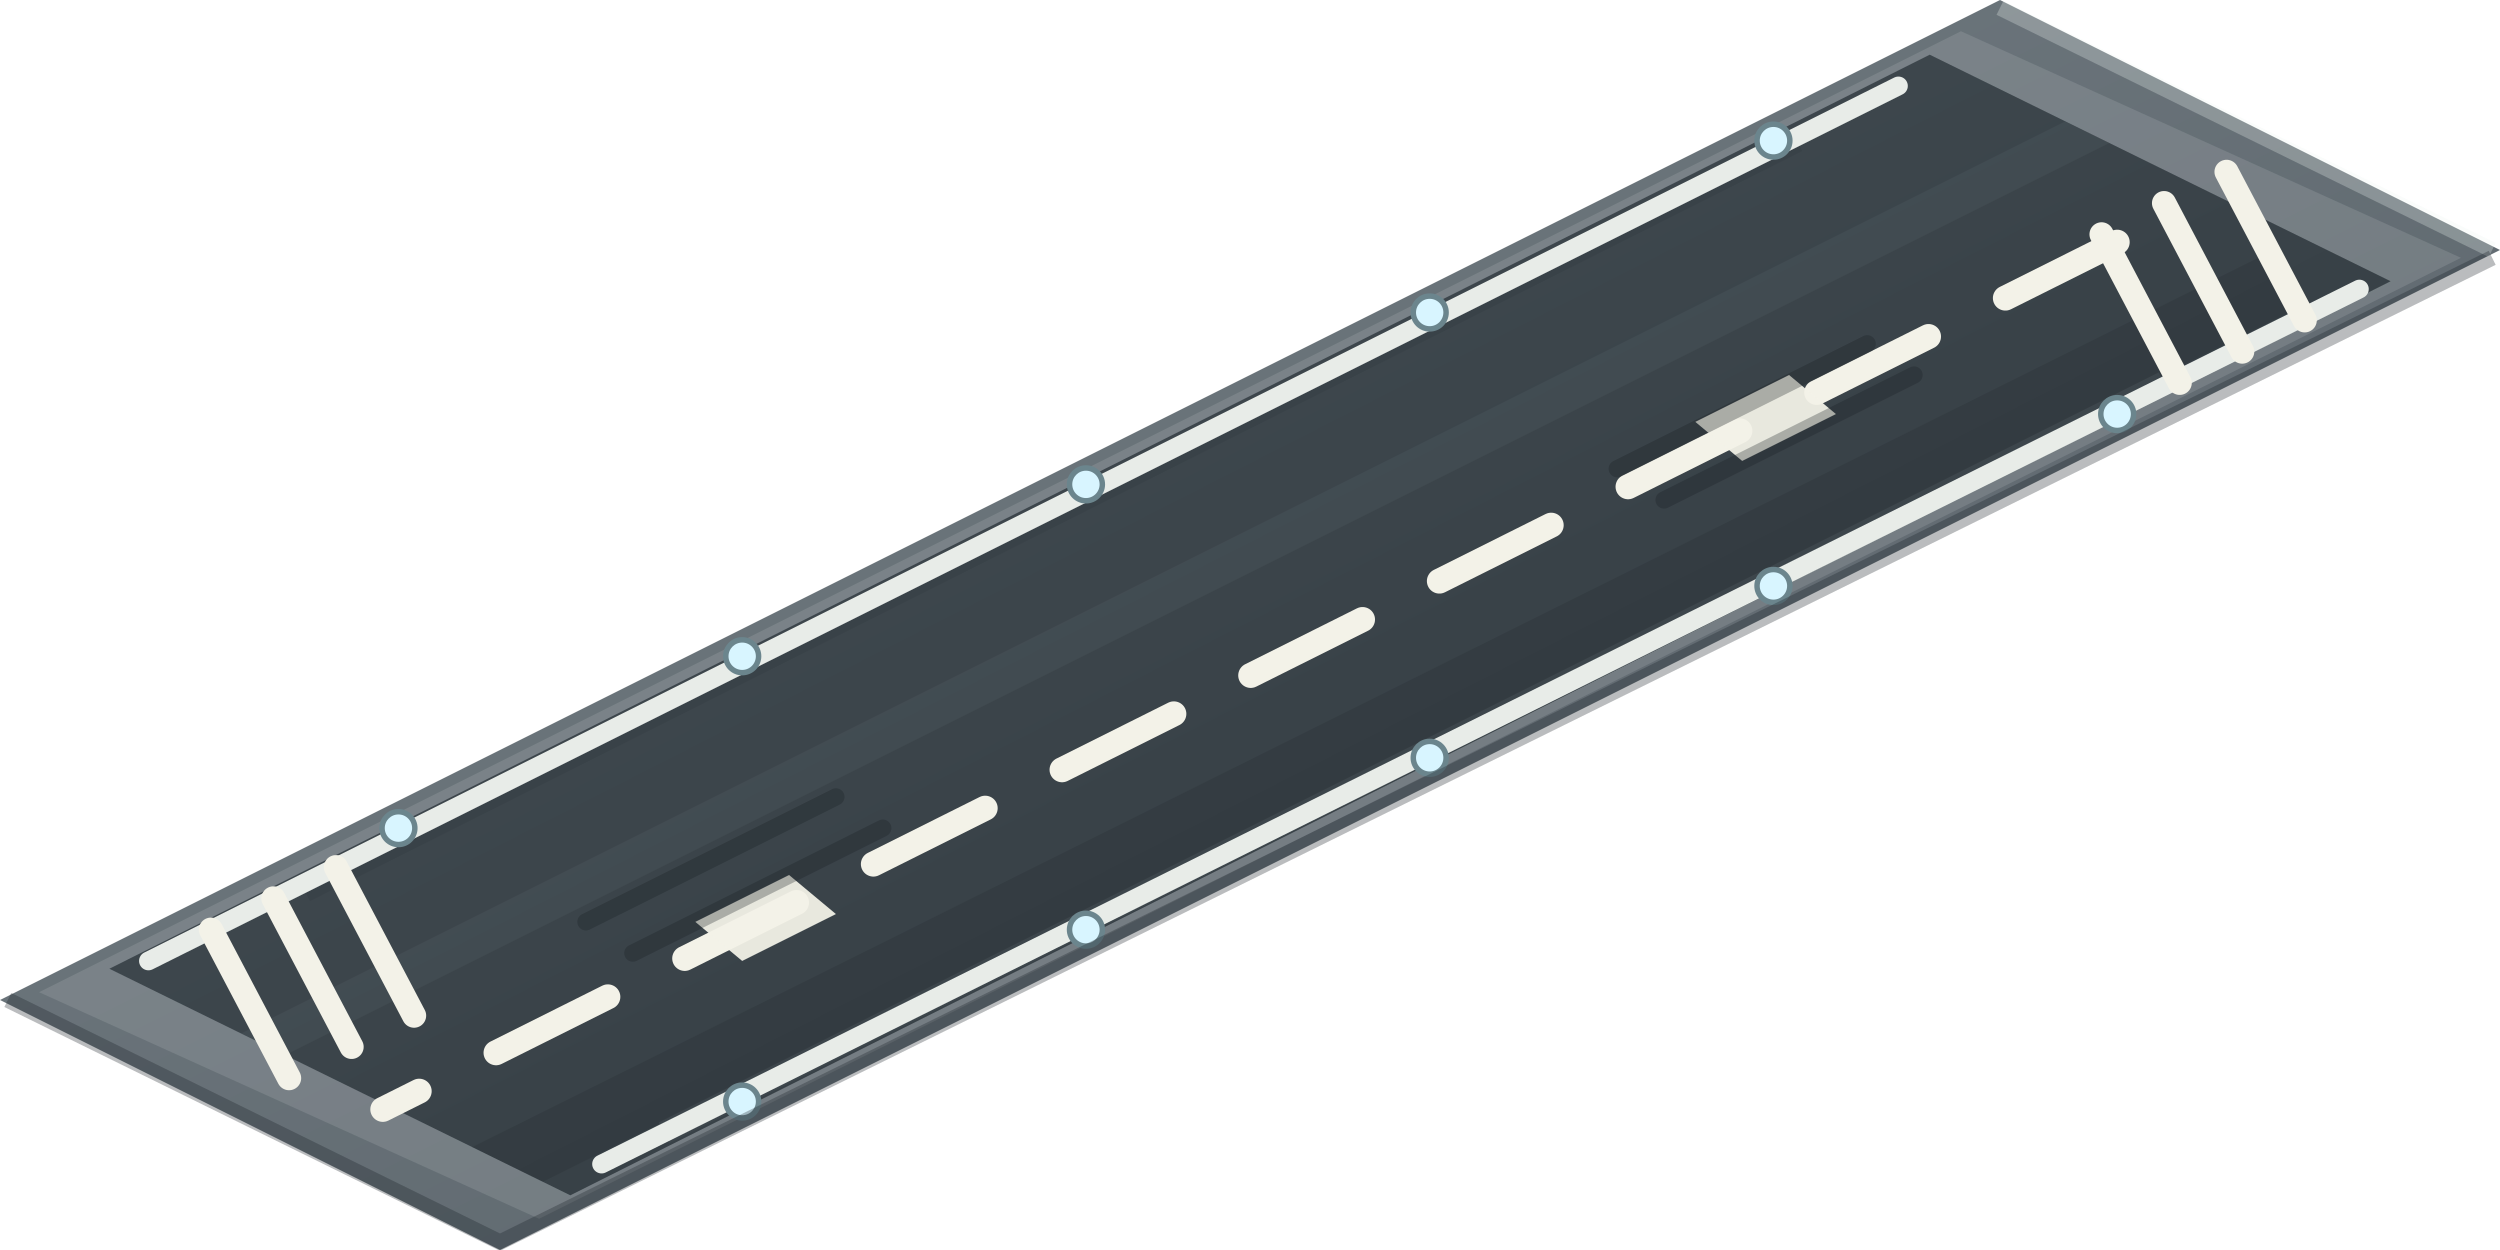
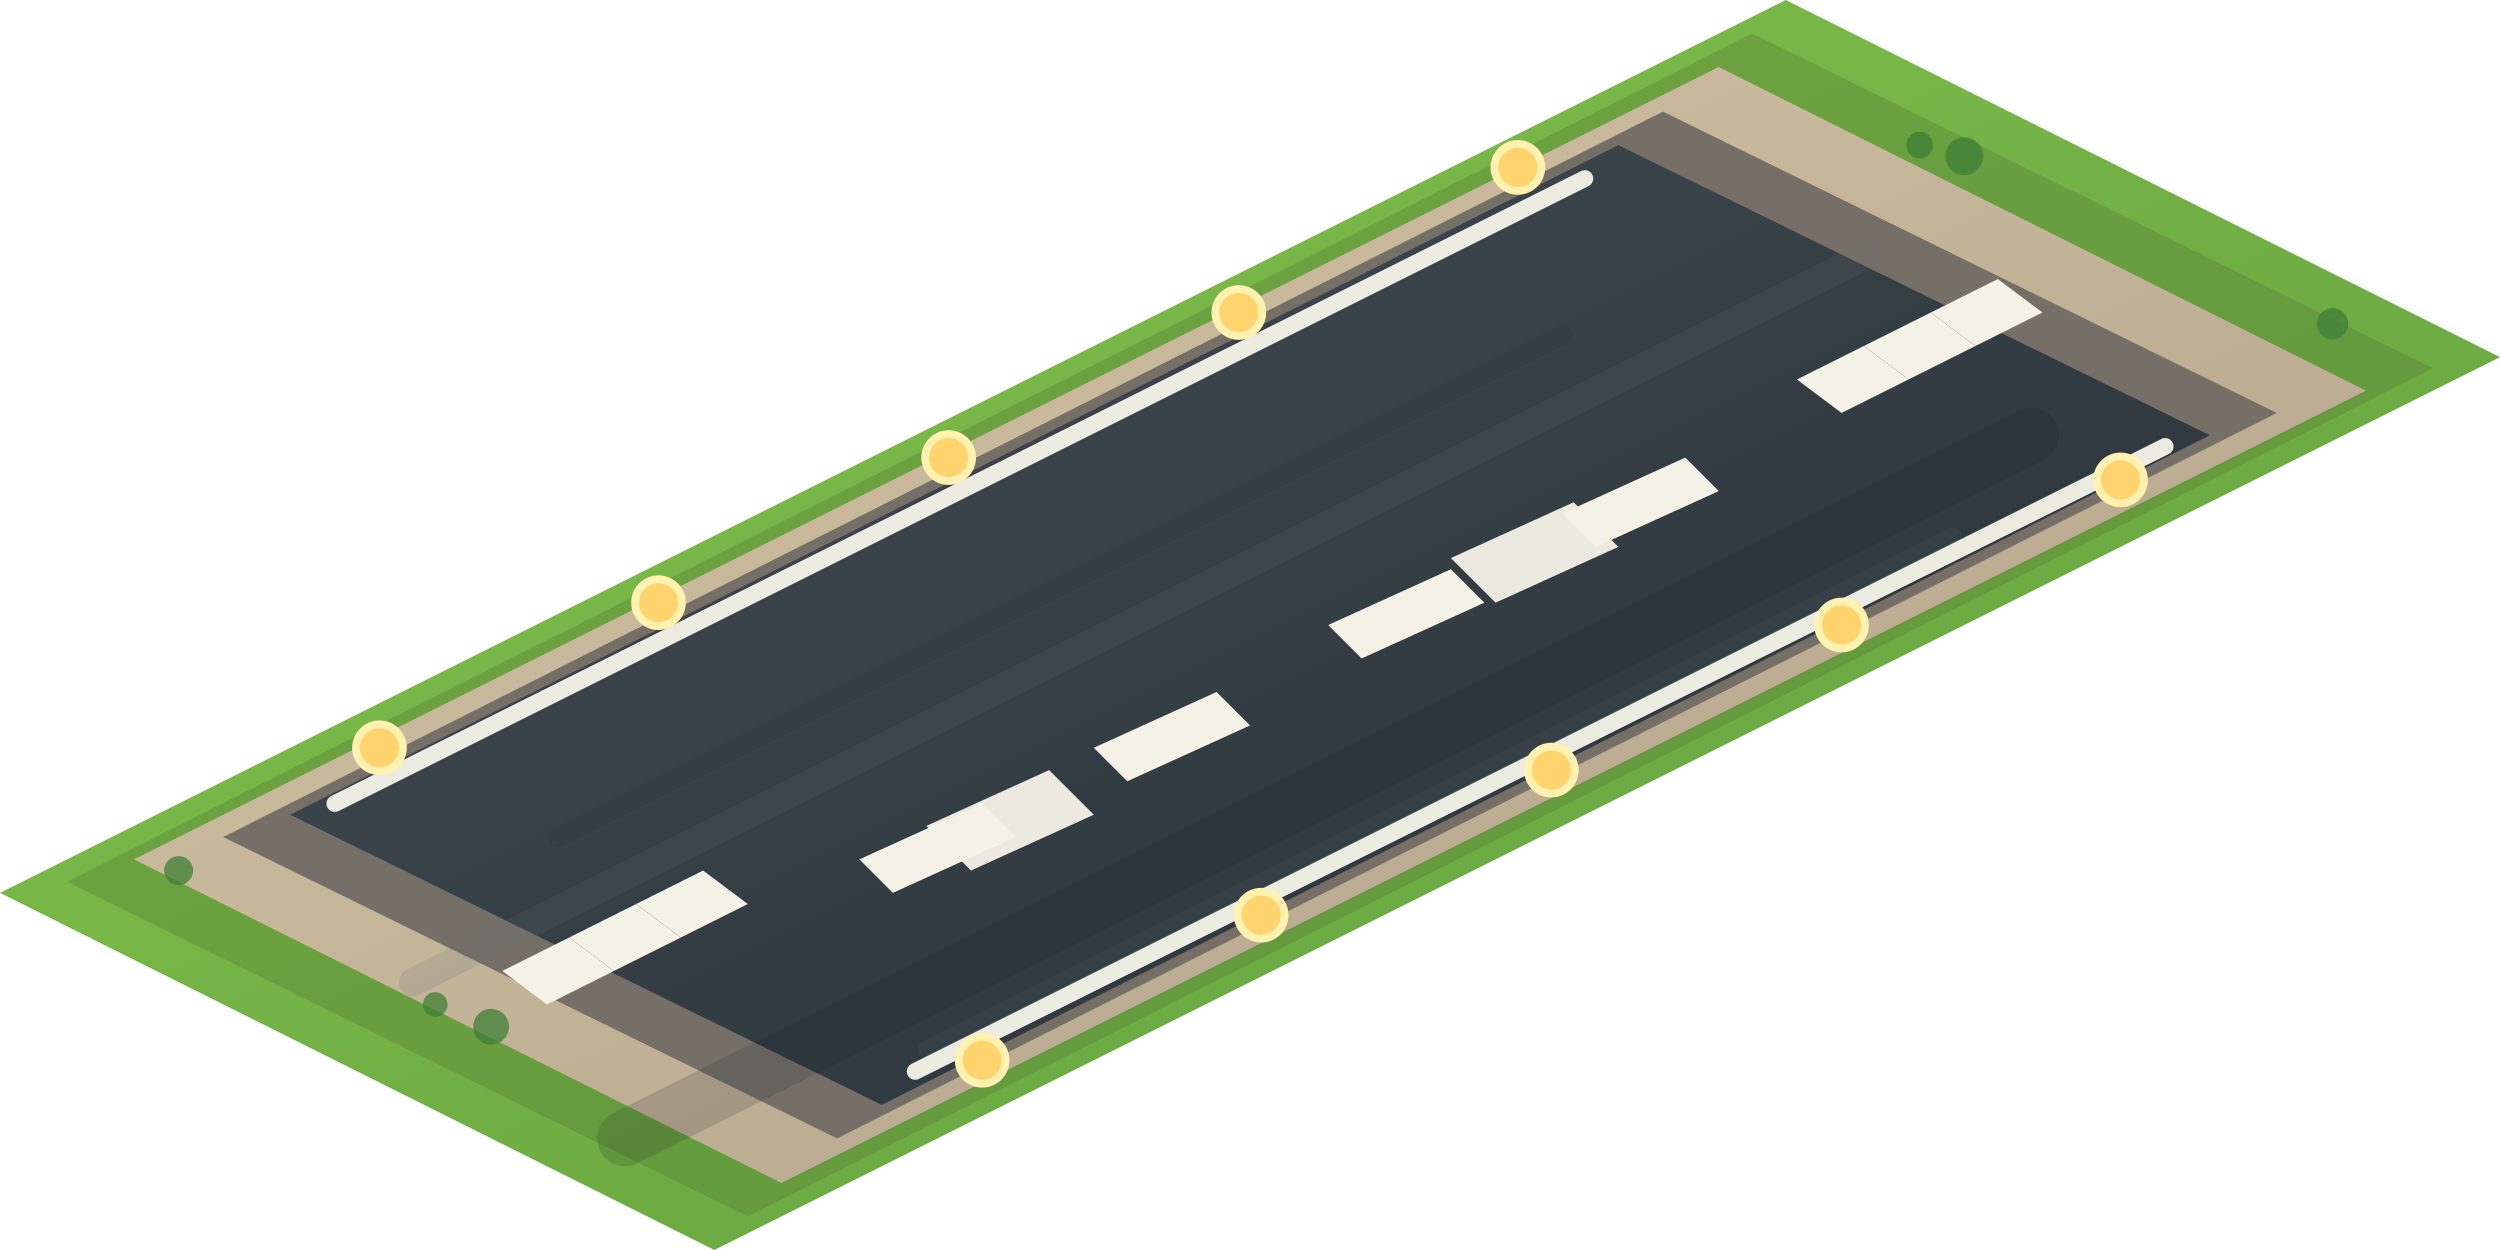
- <svg xmlns="http://www.w3.org/2000/svg" width="320" height="160" viewBox="0 0 320 160">
+ <svg xmlns="http://www.w3.org/2000/svg" width="224" height="112" viewBox="0 0 224 112">
  <defs>
-     <linearGradient id="shoulder" x1="0" y1="0" x2="1" y2="1">
-       <stop offset="0" stop-color="#778087" />
-       <stop offset="1" stop-color="#555f65" />
+     <clipPath id="footprint">
+       <polygon points="160,0 224,32 64,112 0,80" />
+     </clipPath>
+     <linearGradient id="grass" x1="0" y1="0" x2="1" y2="1">
+       <stop offset="0" stop-color="#88c84d" />
+       <stop offset="1" stop-color="#5d9a3d" />
+     </linearGradient>
+     <linearGradient id="curb" x1="0" y1="0" x2="1" y2="1">
+       <stop offset="0" stop-color="#d8c7a8" />
+       <stop offset="1" stop-color="#ad9e86" />
    </linearGradient>
    <linearGradient id="asphalt" x1="0" y1="0" x2="1" y2="1">
-       <stop offset="0" stop-color="#485258" />
-       <stop offset="0.55" stop-color="#394248" />
-       <stop offset="1" stop-color="#30393f" />
+       <stop offset="0" stop-color="#485057" />
+       <stop offset=".55" stop-color="#343c43" />
+       <stop offset="1" stop-color="#2b3339" />
    </linearGradient>
-     <clipPath id="runwayClip">
-       <polygon points="247,7 306,36 73,153 14,124" />
-     </clipPath>
  </defs>
-   <polygon points="256,0 320,32 64,160 0,128" fill="url(#shoulder)" />
-   <polygon points="251,4 315,33 69,156 5,127" fill="#aeb5b7" opacity=".24" />
-   <polygon points="247,7 306,36 73,153 14,124" fill="url(#asphalt)" />
-   <g clip-path="url(#runwayClip)" opacity=".15">
-     <path d="M292 36 L51 156" stroke="#151b1f" stroke-width="8" />
-     <path d="M269 16 L25 138" stroke="#677178" stroke-width="5" />
-     <path d="M230 18 L39 114" stroke="#232b30" stroke-width="3" />
-     <path d="M277 49 L85 145" stroke="#596269" stroke-width="3" />
+   <g clip-path="url(#footprint)">
+     <polygon points="160,0 224,32 64,112 0,80" fill="url(#grass)" />
+     <polygon points="157,3 218,33 67,109 6,79" fill="#567d36" opacity=".38" />
+     <polygon points="154,6 212,35 70,106 12,77" fill="url(#curb)" />
+     <polygon points="149,10 204,37 75,102 20,75" fill="#756f68" />
+     <polygon points="145,13 198,39 79,99 26,73" fill="url(#asphalt)" />
+     <g opacity=".16" fill="none" stroke-linecap="round">
+       <path d="M182 39 L56 102" stroke="#151b20" stroke-width="5" />
+       <path d="M167 23 L37 88" stroke="#626b71" stroke-width="2.5" />
+       <path d="M140 30 L50 75" stroke="#222a2f" stroke-width="1.8" />
+       <path d="M175 48 L83 94" stroke="#566067" stroke-width="1.5" />
+     </g>
+     <path d="M142 16 L30 72" fill="none" stroke="#ecebe1" stroke-width="1.5" stroke-linecap="round" />
+     <path d="M194 40 L82 96" fill="none" stroke="#ecebe1" stroke-width="1.5" stroke-linecap="round" />
+     <g fill="#f4f1e6">
+       <polygon points="179,25 173,28 177,31 183,28" />
+       <polygon points="173,28 167,31 171,34 177,31" />
+       <polygon points="167,31 161,34 165,37 171,34" />
+       <polygon points="63,78 57,81 61,84 67,81" />
+       <polygon points="57,81 51,84 55,87 61,84" />
+       <polygon points="51,84 45,87 49,90 55,87" />
+     </g>
+     <g fill="#f4f1e6">
+       <polygon points="151,41 140,46 143,49 154,44" />
+       <polygon points="130,51 119,56 122,59 133,54" />
+       <polygon points="109,62 98,67 101,70 112,65" />
+       <polygon points="88,72 77,77 80,80 91,75" />
+       <polygon points="141,45 130,50 134,54 145,49" opacity=".96" />
+       <polygon points="94,69 83,74 87,78 98,73" opacity=".96" />
+     </g>
+     <g fill="#ffd36d" stroke="#fff1b0" stroke-width=".7">
+       <circle cx="136" cy="15" r="2.1" />
+       <circle cx="111" cy="28" r="2.1" />
+       <circle cx="85" cy="41" r="2.1" />
+       <circle cx="59" cy="54" r="2.1" />
+       <circle cx="34" cy="67" r="2.1" />
+       <circle cx="190" cy="43" r="2.1" />
+       <circle cx="165" cy="56" r="2.1" />
+       <circle cx="139" cy="69" r="2.1" />
+       <circle cx="113" cy="82" r="2.1" />
+       <circle cx="88" cy="95" r="2.1" />
+     </g>
+     <g fill="#3f7f36" opacity=".75">
+       <circle cx="176" cy="14" r="1.7" />
+       <circle cx="172" cy="13" r="1.2" />
+       <circle cx="44" cy="92" r="1.6" />
+       <circle cx="39" cy="90" r="1.1" />
+       <circle cx="209" cy="29" r="1.4" />
+       <circle cx="16" cy="78" r="1.3" />
+     </g>
  </g>
-   <path d="M243 11 L19 123" fill="none" stroke="#e8ece8" stroke-width="2.4" stroke-linecap="round" />
-   <path d="M302 37 L77 149" fill="none" stroke="#e8ece8" stroke-width="2.4" stroke-linecap="round" />
-   <path d="M271 31 L49 142" fill="none" stroke="#f3f2e8" stroke-width="3.2" stroke-linecap="round" stroke-dasharray="16 11" />
-   <g stroke="#f3f2e8" stroke-width="3.1" stroke-linecap="round">
-     <path d="M285 22 L295 41" />
-     <path d="M277 26 L287 45" />
-     <path d="M269 30 L279 49" />
-     <path d="M43 111 L53 130" />
-     <path d="M35 115 L45 134" />
-     <path d="M27 119 L37 138" />
-   </g>
-   <g fill="#f3f2e8" opacity=".94">
-     <polygon points="229,48 217,54 223,59 235,53" />
-     <polygon points="101,112 89,118 95,123 107,117" />
-   </g>
-   <g stroke="#171d21" stroke-width="2.2" stroke-linecap="round" opacity=".30">
-     <path d="M245 48 L213 64" />
-     <path d="M239 44 L207 60" />
-     <path d="M113 106 L81 122" />
-     <path d="M107 102 L75 118" />
-   </g>
-   <g fill="#d8f5ff" stroke="#6b858d" stroke-width=".7">
-     <circle cx="227" cy="18" r="2.1" />
-     <circle cx="183" cy="40" r="2.1" />
-     <circle cx="139" cy="62" r="2.1" />
-     <circle cx="95" cy="84" r="2.1" />
-     <circle cx="51" cy="106" r="2.1" />
-     <circle cx="271" cy="53" r="2.1" />
-     <circle cx="227" cy="75" r="2.1" />
-     <circle cx="183" cy="97" r="2.1" />
-     <circle cx="139" cy="119" r="2.1" />
-     <circle cx="95" cy="141" r="2.1" />
-   </g>
-   <path d="M256 1 L319 32" fill="none" stroke="#eef3ef" stroke-opacity=".28" stroke-width="2" />
-   <path d="M319 33 L64 159 L1 128" fill="none" stroke="#182126" stroke-opacity=".30" stroke-width="2" />
</svg>
